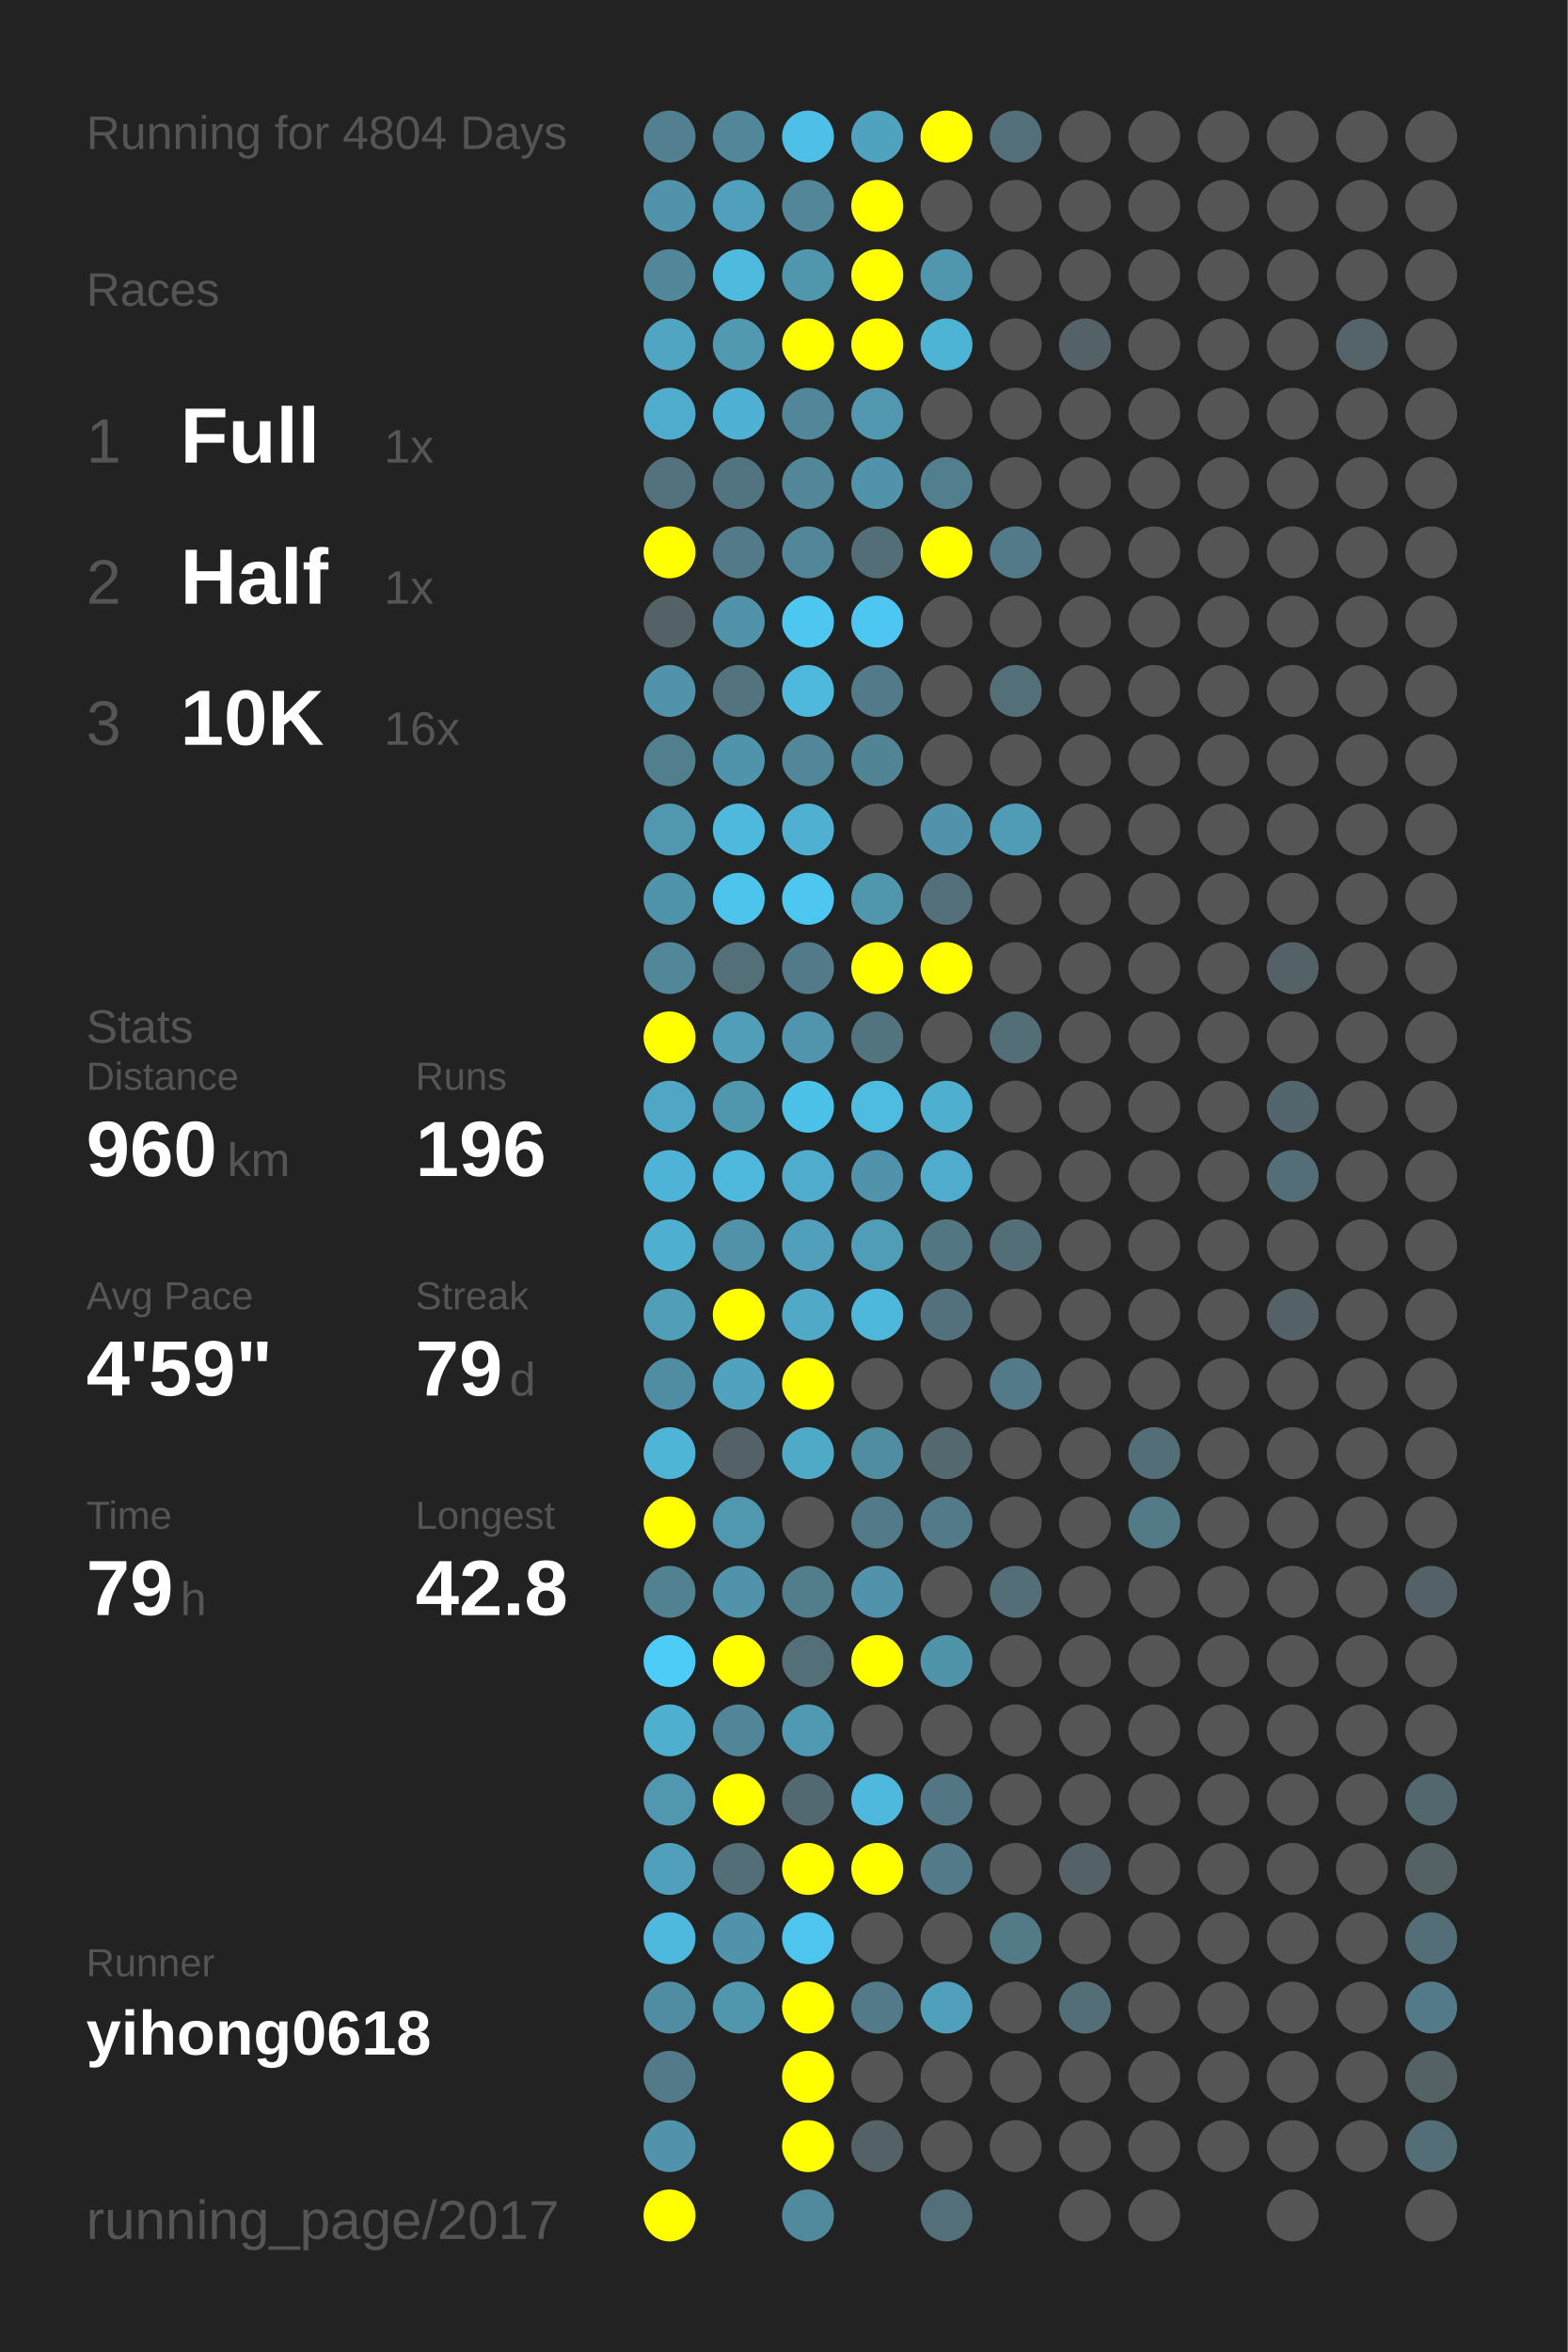
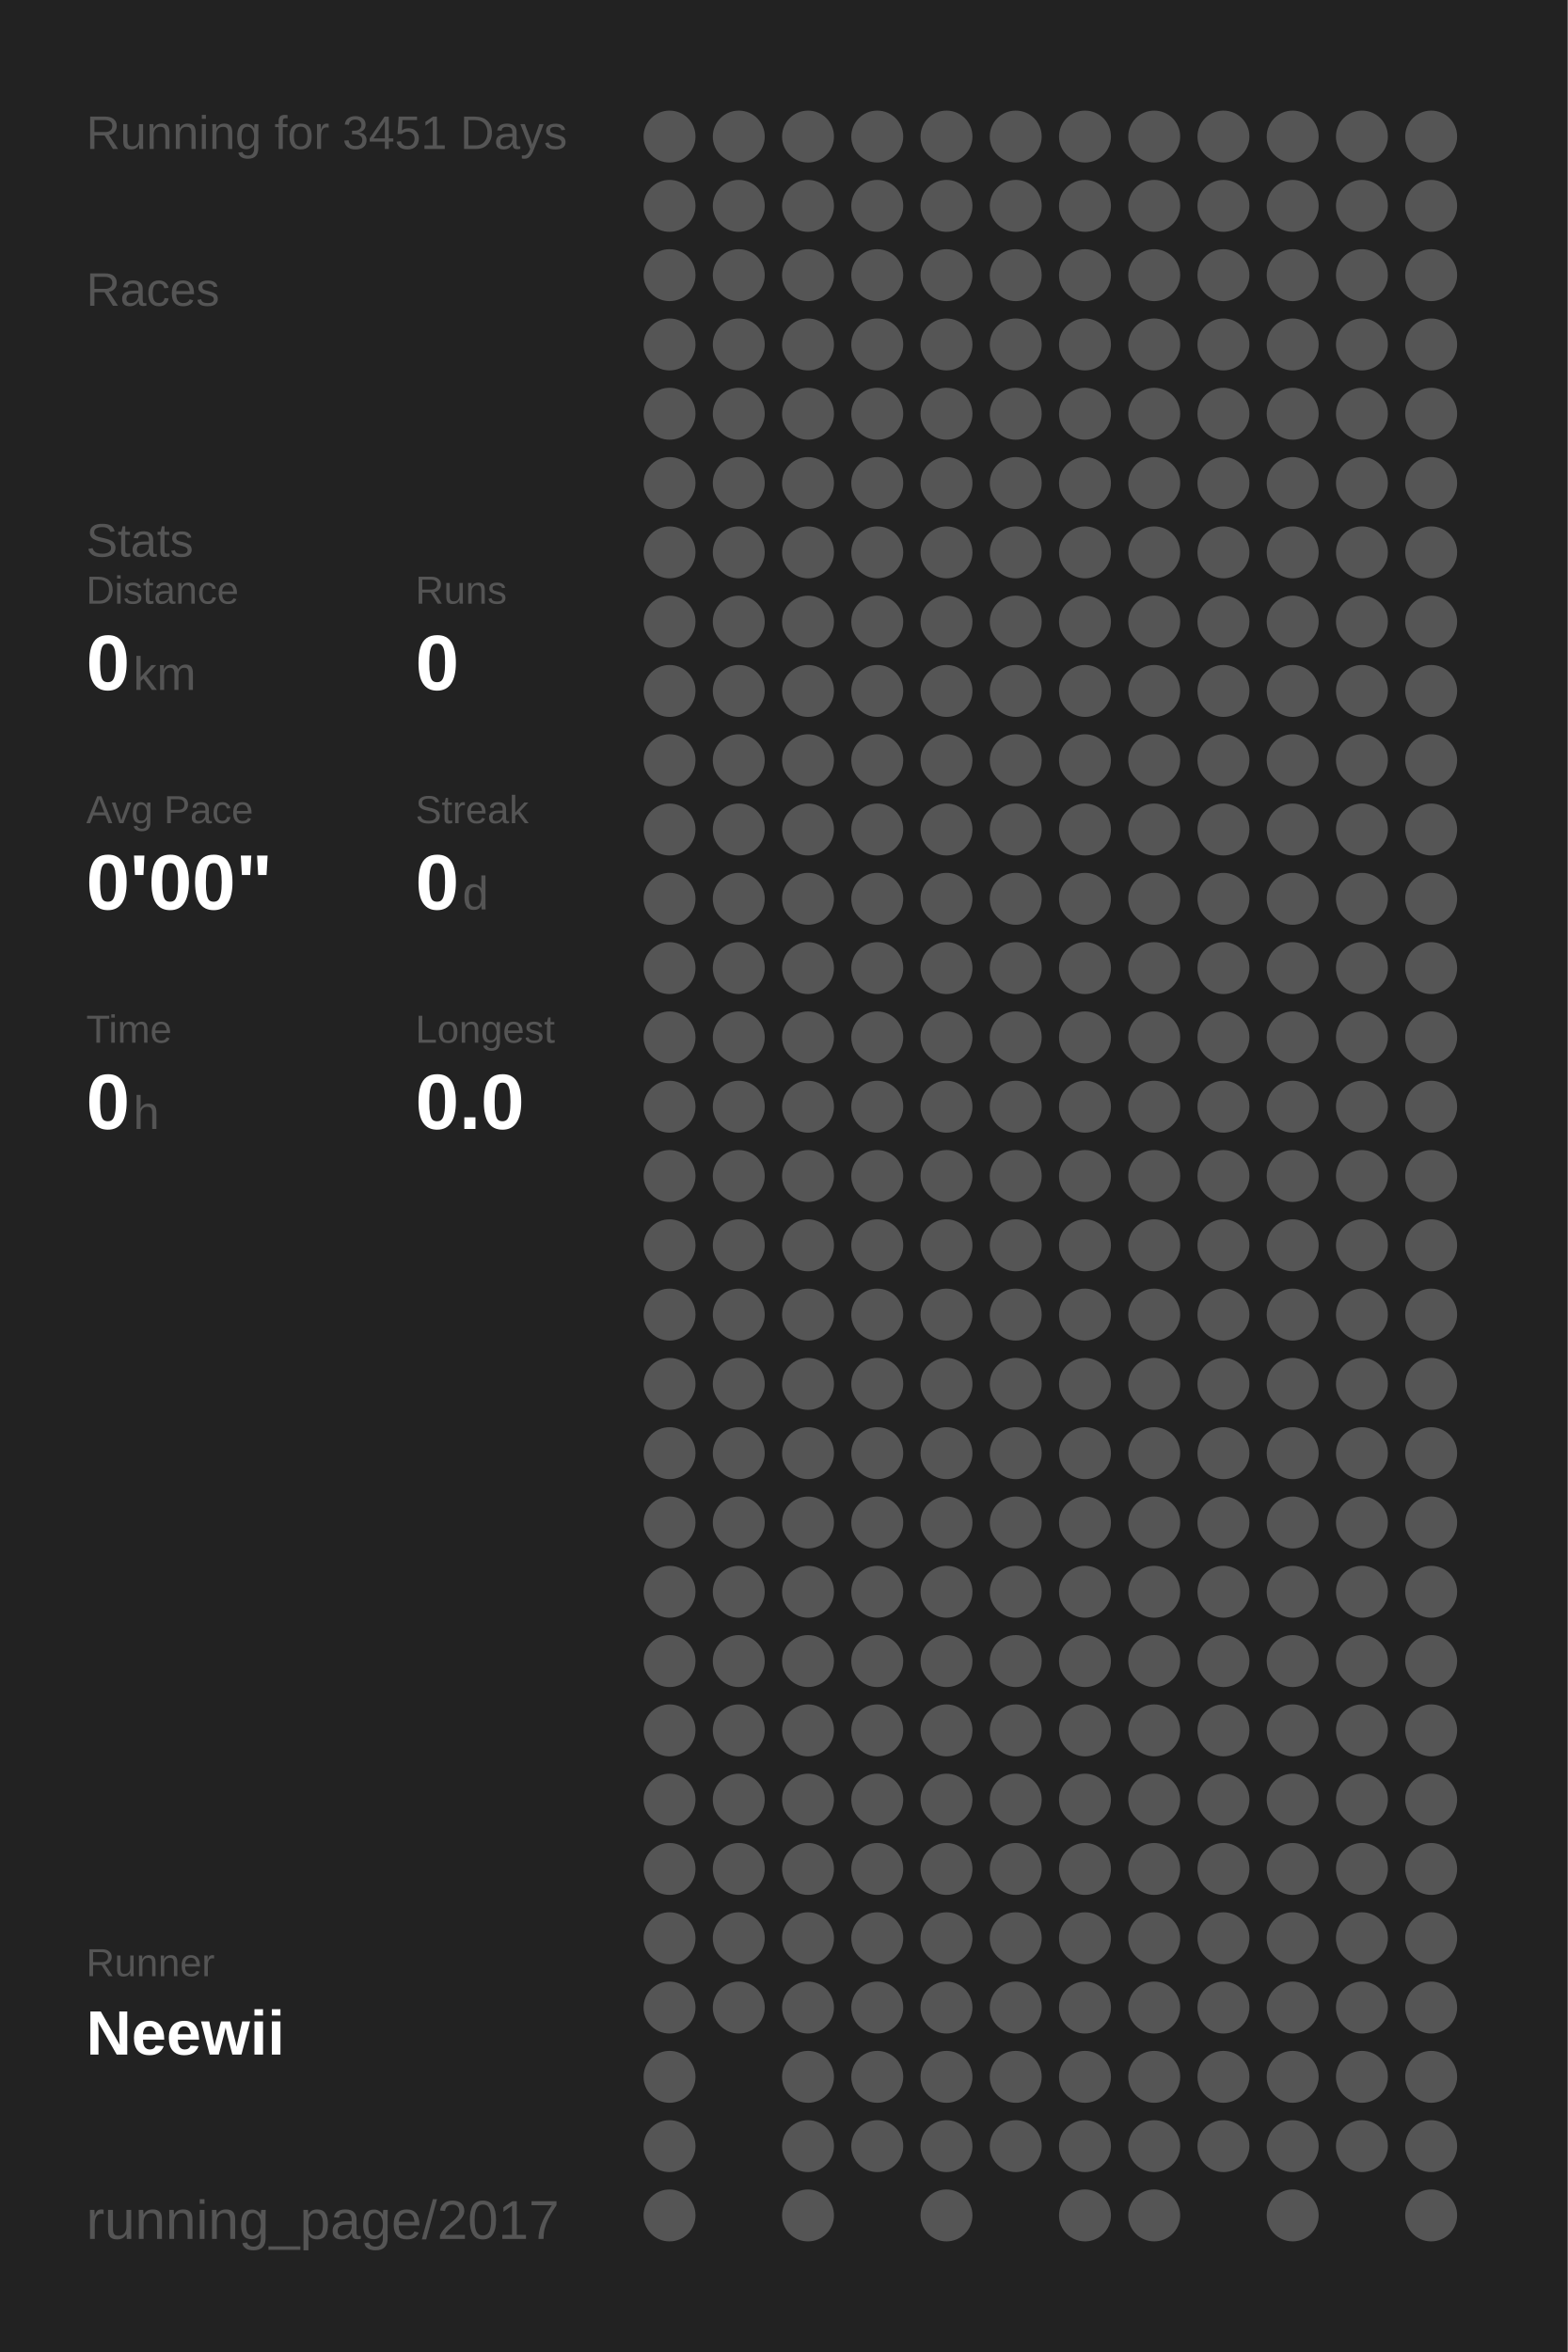
<svg xmlns="http://www.w3.org/2000/svg" baseProfile="full" height="300mm" version="1.1" viewBox="0,0,200,300" width="200mm">
  <defs />
  <rect fill="#222222" height="300" width="200" x="0" y="0" />
-   <text fill="#555555" style="font-size:6px; font-family:Arial;" x="11" y="19">Running for 4804 Days</text>
+   <text fill="#555555" style="font-size:6px; font-family:Arial;" x="11" y="19">Running for 3451 Days</text>
  <text fill="#555555" style="font-size:6px; font-family:Arial;" x="11" y="39">Races</text>
-   <text fill="#555555" style="font-size:8px; font-family:Arial;" x="11" y="59">1</text>
-   <text fill="#FFFFFF" style="font-size:10px; font-family:Arial; font-weight:bold;" x="23" y="59">Full</text>
-   <text fill="#555555" style="font-size:6px; font-family:Arial;" x="49" y="59">1x</text>
-   <text fill="#555555" style="font-size:8px; font-family:Arial;" x="11" y="77">2</text>
-   <text fill="#FFFFFF" style="font-size:10px; font-family:Arial; font-weight:bold;" x="23" y="77">Half</text>
-   <text fill="#555555" style="font-size:6px; font-family:Arial;" x="49" y="77">1x</text>
-   <text fill="#555555" style="font-size:8px; font-family:Arial;" x="11" y="95">3</text>
-   <text fill="#FFFFFF" style="font-size:10px; font-family:Arial; font-weight:bold;" x="23" y="95">10K</text>
-   <text fill="#555555" style="font-size:6px; font-family:Arial;" x="49" y="95">16x</text>
-   <text fill="#555555" style="font-size:6px; font-family:Arial;" x="11" y="133">Stats</text>
-   <text fill="#555555" style="font-size:5px; font-family:Arial;" x="11" y="139">Distance</text>
-   <text fill="#FFFFFF" style="font-size:10px; font-family:Arial; font-weight:bold;" x="11" y="150">960</text>
-   <text fill="#555555" style="font-size:6px; font-family:Arial;" x="29" y="150">km</text>
-   <text fill="#555555" style="font-size:5px; font-family:Arial;" x="53" y="139">Runs</text>
-   <text fill="#FFFFFF" style="font-size:10px; font-family:Arial; font-weight:bold;" x="53" y="150">196</text>
-   <text fill="#555555" style="font-size:5px; font-family:Arial;" x="11" y="167">Avg Pace</text>
-   <text fill="#FFFFFF" style="font-size:10px; font-family:Arial; font-weight:bold;" x="11" y="178">4'59"</text>
-   <text fill="#555555" style="font-size:5px; font-family:Arial;" x="53" y="167">Streak</text>
-   <text fill="#FFFFFF" style="font-size:10px; font-family:Arial; font-weight:bold;" x="53" y="178">79</text>
-   <text fill="#555555" style="font-size:6px; font-family:Arial;" x="65" y="178">d</text>
-   <text fill="#555555" style="font-size:5px; font-family:Arial;" x="11" y="195">Time</text>
-   <text fill="#FFFFFF" style="font-size:10px; font-family:Arial; font-weight:bold;" x="11" y="206">79</text>
-   <text fill="#555555" style="font-size:6px; font-family:Arial;" x="23" y="206">h</text>
-   <text fill="#555555" style="font-size:5px; font-family:Arial;" x="53" y="195">Longest</text>
-   <text fill="#FFFFFF" style="font-size:10px; font-family:Arial; font-weight:bold;" x="53" y="206">42.8</text>
+   <text fill="#555555" style="font-size:6px; font-family:Arial;" x="11" y="71">Stats</text>
+   <text fill="#555555" style="font-size:5px; font-family:Arial;" x="11" y="77">Distance</text>
+   <text fill="#FFFFFF" style="font-size:10px; font-family:Arial; font-weight:bold;" x="11" y="88">0</text>
+   <text fill="#555555" style="font-size:6px; font-family:Arial;" x="17" y="88">km</text>
+   <text fill="#555555" style="font-size:5px; font-family:Arial;" x="53" y="77">Runs</text>
+   <text fill="#FFFFFF" style="font-size:10px; font-family:Arial; font-weight:bold;" x="53" y="88">0</text>
+   <text fill="#555555" style="font-size:5px; font-family:Arial;" x="11" y="105">Avg Pace</text>
+   <text fill="#FFFFFF" style="font-size:10px; font-family:Arial; font-weight:bold;" x="11" y="116">0'00"</text>
+   <text fill="#555555" style="font-size:5px; font-family:Arial;" x="53" y="105">Streak</text>
+   <text fill="#FFFFFF" style="font-size:10px; font-family:Arial; font-weight:bold;" x="53" y="116">0</text>
+   <text fill="#555555" style="font-size:6px; font-family:Arial;" x="59" y="116">d</text>
+   <text fill="#555555" style="font-size:5px; font-family:Arial;" x="11" y="133">Time</text>
+   <text fill="#FFFFFF" style="font-size:10px; font-family:Arial; font-weight:bold;" x="11" y="144">0</text>
+   <text fill="#555555" style="font-size:6px; font-family:Arial;" x="17" y="144">h</text>
+   <text fill="#555555" style="font-size:5px; font-family:Arial;" x="53" y="133">Longest</text>
+   <text fill="#FFFFFF" style="font-size:10px; font-family:Arial; font-weight:bold;" x="53" y="144">0.0</text>
  <text fill="#555555" style="font-size:5px; font-family:Arial;" x="11" y="252.065">Runner</text>
-   <text fill="#FFFFFF" style="font-size:8px; font-family:Arial; font-weight:bold;" x="11" y="262.065">yihong0618</text>
+   <text fill="#FFFFFF" style="font-size:8px; font-family:Arial; font-weight:bold;" x="11" y="262.065">Neewii</text>
  <text fill="#555555" style="font-size:7px; font-family:Arial;" x="11" y="285.581">running_page/2017</text>
-   <circle cx="85.417" cy="17.419" fill="#528090" r="3.312" />
-   <circle cx="85.417" cy="26.258" fill="#5093aa" r="3.312" />
-   <circle cx="85.417" cy="35.097" fill="#518799" r="3.312" />
-   <circle cx="85.417" cy="43.935" fill="#4fa5c2" r="3.312" />
-   <circle cx="85.417" cy="52.774" fill="#4faccc" r="3.312" />
-   <circle cx="85.417" cy="61.613" fill="#53727d" r="3.312" />
-   <circle cx="85.417" cy="70.452" fill="#FFFF00" r="3.312" />
-   <circle cx="85.417" cy="79.29" fill="#546166" r="3.312" />
-   <circle cx="85.417" cy="88.129" fill="#5093aa" r="3.312" />
-   <circle cx="85.417" cy="96.968" fill="#527f8e" r="3.312" />
-   <circle cx="85.417" cy="105.806" fill="#5097af" r="3.312" />
-   <circle cx="85.417" cy="114.645" fill="#5094ab" r="3.312" />
-   <circle cx="85.417" cy="123.484" fill="#518799" r="3.312" />
-   <circle cx="85.417" cy="132.323" fill="#FFFF00" r="3.312" />
-   <circle cx="85.417" cy="141.161" fill="#4fa7c5" r="3.312" />
-   <circle cx="85.417" cy="150" fill="#4eb3d6" r="3.312" />
-   <circle cx="85.417" cy="158.839" fill="#4fafd0" r="3.312" />
-   <circle cx="85.417" cy="167.677" fill="#509eb8" r="3.312" />
-   <circle cx="85.417" cy="176.516" fill="#518da2" r="3.312" />
-   <circle cx="85.417" cy="185.355" fill="#4eb5d7" r="3.312" />
-   <circle cx="85.417" cy="194.194" fill="#FFFF00" r="3.312" />
-   <circle cx="85.417" cy="203.032" fill="#528191" r="3.312" />
-   <circle cx="85.417" cy="211.871" fill="#4dccf8" r="3.312" />
-   <circle cx="85.417" cy="220.71" fill="#4fafcf" r="3.312" />
-   <circle cx="85.417" cy="229.548" fill="#5097af" r="3.312" />
-   <circle cx="85.417" cy="238.387" fill="#50a0bb" r="3.312" />
-   <circle cx="85.417" cy="247.226" fill="#4eb9dd" r="3.312" />
-   <circle cx="85.417" cy="256.065" fill="#518da2" r="3.312" />
-   <circle cx="85.417" cy="264.903" fill="#527a88" r="3.312" />
-   <circle cx="85.417" cy="273.742" fill="#5093aa" r="3.312" />
-   <circle cx="85.417" cy="282.581" fill="#FFFF00" r="3.312" />
-   <circle cx="94.25" cy="17.419" fill="#518799" r="3.312" />
-   <circle cx="94.25" cy="26.258" fill="#50a0bb" r="3.312" />
-   <circle cx="94.25" cy="35.097" fill="#4ebade" r="3.312" />
-   <circle cx="94.25" cy="43.935" fill="#5099b1" r="3.312" />
-   <circle cx="94.25" cy="52.774" fill="#4fb1d3" r="3.312" />
-   <circle cx="94.25" cy="61.613" fill="#527480" r="3.312" />
-   <circle cx="94.25" cy="70.452" fill="#527a88" r="3.312" />
-   <circle cx="94.25" cy="79.29" fill="#5093aa" r="3.312" />
-   <circle cx="94.25" cy="88.129" fill="#53737e" r="3.312" />
-   <circle cx="94.25" cy="96.968" fill="#5094ab" r="3.312" />
-   <circle cx="94.25" cy="105.806" fill="#4eb9dd" r="3.312" />
-   <circle cx="94.25" cy="114.645" fill="#4dc4ec" r="3.312" />
-   <circle cx="94.25" cy="123.484" fill="#536f78" r="3.312" />
-   <circle cx="94.25" cy="132.323" fill="#509eb8" r="3.312" />
-   <circle cx="94.25" cy="141.161" fill="#5097ae" r="3.312" />
-   <circle cx="94.25" cy="150" fill="#4eb9dd" r="3.312" />
-   <circle cx="94.25" cy="158.839" fill="#5192a8" r="3.312" />
-   <circle cx="94.25" cy="167.677" fill="#FFFF00" r="3.312" />
-   <circle cx="94.25" cy="176.516" fill="#50a2be" r="3.312" />
-   <circle cx="94.25" cy="185.355" fill="#546166" r="3.312" />
-   <circle cx="94.25" cy="194.194" fill="#5097b0" r="3.312" />
-   <circle cx="94.25" cy="203.032" fill="#5093aa" r="3.312" />
-   <circle cx="94.25" cy="211.871" fill="#FFFF00" r="3.312" />
-   <circle cx="94.25" cy="220.71" fill="#518698" r="3.312" />
-   <circle cx="94.25" cy="229.548" fill="#FFFF00" r="3.312" />
-   <circle cx="94.25" cy="238.387" fill="#536e77" r="3.312" />
-   <circle cx="94.25" cy="247.226" fill="#5093aa" r="3.312" />
-   <circle cx="94.25" cy="256.065" fill="#5096ad" r="3.312" />
-   <circle cx="103.083" cy="17.419" fill="#4ebfe6" r="3.312" />
-   <circle cx="103.083" cy="26.258" fill="#518799" r="3.312" />
-   <circle cx="103.083" cy="35.097" fill="#5096ad" r="3.312" />
-   <circle cx="103.083" cy="43.935" fill="#FFFF00" r="3.312" />
-   <circle cx="103.083" cy="52.774" fill="#518799" r="3.312" />
-   <circle cx="103.083" cy="61.613" fill="#518799" r="3.312" />
-   <circle cx="103.083" cy="70.452" fill="#518799" r="3.312" />
-   <circle cx="103.083" cy="79.29" fill="#4dc7f0" r="3.312" />
-   <circle cx="103.083" cy="88.129" fill="#4eb9dd" r="3.312" />
-   <circle cx="103.083" cy="96.968" fill="#518799" r="3.312" />
-   <circle cx="103.083" cy="105.806" fill="#4fb0d1" r="3.312" />
-   <circle cx="103.083" cy="114.645" fill="#4dc7f0" r="3.312" />
-   <circle cx="103.083" cy="123.484" fill="#527a88" r="3.312" />
-   <circle cx="103.083" cy="132.323" fill="#5095ad" r="3.312" />
-   <circle cx="103.083" cy="141.161" fill="#4dc2e9" r="3.312" />
-   <circle cx="103.083" cy="150" fill="#4faccc" r="3.312" />
-   <circle cx="103.083" cy="158.839" fill="#50a0bb" r="3.312" />
-   <circle cx="103.083" cy="167.677" fill="#4fa9c7" r="3.312" />
-   <circle cx="103.083" cy="176.516" fill="#FFFF00" r="3.312" />
-   <circle cx="103.083" cy="185.355" fill="#4faac8" r="3.312" />
+   <circle cx="85.417" cy="17.419" fill="#555555" r="3.312" />
+   <circle cx="85.417" cy="26.258" fill="#555555" r="3.312" />
+   <circle cx="85.417" cy="35.097" fill="#555555" r="3.312" />
+   <circle cx="85.417" cy="43.935" fill="#555555" r="3.312" />
+   <circle cx="85.417" cy="52.774" fill="#555555" r="3.312" />
+   <circle cx="85.417" cy="61.613" fill="#555555" r="3.312" />
+   <circle cx="85.417" cy="70.452" fill="#555555" r="3.312" />
+   <circle cx="85.417" cy="79.29" fill="#555555" r="3.312" />
+   <circle cx="85.417" cy="88.129" fill="#555555" r="3.312" />
+   <circle cx="85.417" cy="96.968" fill="#555555" r="3.312" />
+   <circle cx="85.417" cy="105.806" fill="#555555" r="3.312" />
+   <circle cx="85.417" cy="114.645" fill="#555555" r="3.312" />
+   <circle cx="85.417" cy="123.484" fill="#555555" r="3.312" />
+   <circle cx="85.417" cy="132.323" fill="#555555" r="3.312" />
+   <circle cx="85.417" cy="141.161" fill="#555555" r="3.312" />
+   <circle cx="85.417" cy="150" fill="#555555" r="3.312" />
+   <circle cx="85.417" cy="158.839" fill="#555555" r="3.312" />
+   <circle cx="85.417" cy="167.677" fill="#555555" r="3.312" />
+   <circle cx="85.417" cy="176.516" fill="#555555" r="3.312" />
+   <circle cx="85.417" cy="185.355" fill="#555555" r="3.312" />
+   <circle cx="85.417" cy="194.194" fill="#555555" r="3.312" />
+   <circle cx="85.417" cy="203.032" fill="#555555" r="3.312" />
+   <circle cx="85.417" cy="211.871" fill="#555555" r="3.312" />
+   <circle cx="85.417" cy="220.71" fill="#555555" r="3.312" />
+   <circle cx="85.417" cy="229.548" fill="#555555" r="3.312" />
+   <circle cx="85.417" cy="238.387" fill="#555555" r="3.312" />
+   <circle cx="85.417" cy="247.226" fill="#555555" r="3.312" />
+   <circle cx="85.417" cy="256.065" fill="#555555" r="3.312" />
+   <circle cx="85.417" cy="264.903" fill="#555555" r="3.312" />
+   <circle cx="85.417" cy="273.742" fill="#555555" r="3.312" />
+   <circle cx="85.417" cy="282.581" fill="#555555" r="3.312" />
+   <circle cx="94.25" cy="17.419" fill="#555555" r="3.312" />
+   <circle cx="94.25" cy="26.258" fill="#555555" r="3.312" />
+   <circle cx="94.25" cy="35.097" fill="#555555" r="3.312" />
+   <circle cx="94.25" cy="43.935" fill="#555555" r="3.312" />
+   <circle cx="94.25" cy="52.774" fill="#555555" r="3.312" />
+   <circle cx="94.25" cy="61.613" fill="#555555" r="3.312" />
+   <circle cx="94.25" cy="70.452" fill="#555555" r="3.312" />
+   <circle cx="94.25" cy="79.29" fill="#555555" r="3.312" />
+   <circle cx="94.25" cy="88.129" fill="#555555" r="3.312" />
+   <circle cx="94.25" cy="96.968" fill="#555555" r="3.312" />
+   <circle cx="94.25" cy="105.806" fill="#555555" r="3.312" />
+   <circle cx="94.25" cy="114.645" fill="#555555" r="3.312" />
+   <circle cx="94.25" cy="123.484" fill="#555555" r="3.312" />
+   <circle cx="94.25" cy="132.323" fill="#555555" r="3.312" />
+   <circle cx="94.25" cy="141.161" fill="#555555" r="3.312" />
+   <circle cx="94.25" cy="150" fill="#555555" r="3.312" />
+   <circle cx="94.25" cy="158.839" fill="#555555" r="3.312" />
+   <circle cx="94.25" cy="167.677" fill="#555555" r="3.312" />
+   <circle cx="94.25" cy="176.516" fill="#555555" r="3.312" />
+   <circle cx="94.25" cy="185.355" fill="#555555" r="3.312" />
+   <circle cx="94.25" cy="194.194" fill="#555555" r="3.312" />
+   <circle cx="94.25" cy="203.032" fill="#555555" r="3.312" />
+   <circle cx="94.25" cy="211.871" fill="#555555" r="3.312" />
+   <circle cx="94.25" cy="220.71" fill="#555555" r="3.312" />
+   <circle cx="94.25" cy="229.548" fill="#555555" r="3.312" />
+   <circle cx="94.25" cy="238.387" fill="#555555" r="3.312" />
+   <circle cx="94.25" cy="247.226" fill="#555555" r="3.312" />
+   <circle cx="94.25" cy="256.065" fill="#555555" r="3.312" />
+   <circle cx="103.083" cy="17.419" fill="#555555" r="3.312" />
+   <circle cx="103.083" cy="26.258" fill="#555555" r="3.312" />
+   <circle cx="103.083" cy="35.097" fill="#555555" r="3.312" />
+   <circle cx="103.083" cy="43.935" fill="#555555" r="3.312" />
+   <circle cx="103.083" cy="52.774" fill="#555555" r="3.312" />
+   <circle cx="103.083" cy="61.613" fill="#555555" r="3.312" />
+   <circle cx="103.083" cy="70.452" fill="#555555" r="3.312" />
+   <circle cx="103.083" cy="79.29" fill="#555555" r="3.312" />
+   <circle cx="103.083" cy="88.129" fill="#555555" r="3.312" />
+   <circle cx="103.083" cy="96.968" fill="#555555" r="3.312" />
+   <circle cx="103.083" cy="105.806" fill="#555555" r="3.312" />
+   <circle cx="103.083" cy="114.645" fill="#555555" r="3.312" />
+   <circle cx="103.083" cy="123.484" fill="#555555" r="3.312" />
+   <circle cx="103.083" cy="132.323" fill="#555555" r="3.312" />
+   <circle cx="103.083" cy="141.161" fill="#555555" r="3.312" />
+   <circle cx="103.083" cy="150" fill="#555555" r="3.312" />
+   <circle cx="103.083" cy="158.839" fill="#555555" r="3.312" />
+   <circle cx="103.083" cy="167.677" fill="#555555" r="3.312" />
+   <circle cx="103.083" cy="176.516" fill="#555555" r="3.312" />
+   <circle cx="103.083" cy="185.355" fill="#555555" r="3.312" />
  <circle cx="103.083" cy="194.194" fill="#555555" r="3.312" />
-   <circle cx="103.083" cy="203.032" fill="#527d8b" r="3.312" />
-   <circle cx="103.083" cy="211.871" fill="#536f78" r="3.312" />
-   <circle cx="103.083" cy="220.71" fill="#5099b2" r="3.312" />
-   <circle cx="103.083" cy="229.548" fill="#536971" r="3.312" />
-   <circle cx="103.083" cy="238.387" fill="#FFFF00" r="3.312" />
-   <circle cx="103.083" cy="247.226" fill="#4dc5ee" r="3.312" />
-   <circle cx="103.083" cy="256.065" fill="#FFFF00" r="3.312" />
-   <circle cx="103.083" cy="264.903" fill="#FFFF00" r="3.312" />
-   <circle cx="103.083" cy="273.742" fill="#FFFF00" r="3.312" />
-   <circle cx="103.083" cy="282.581" fill="#518a9d" r="3.312" />
-   <circle cx="111.917" cy="17.419" fill="#4fa3bf" r="3.312" />
-   <circle cx="111.917" cy="26.258" fill="#FFFF00" r="3.312" />
-   <circle cx="111.917" cy="35.097" fill="#FFFF00" r="3.312" />
-   <circle cx="111.917" cy="43.935" fill="#FFFF00" r="3.312" />
-   <circle cx="111.917" cy="52.774" fill="#5097af" r="3.312" />
-   <circle cx="111.917" cy="61.613" fill="#5093aa" r="3.312" />
-   <circle cx="111.917" cy="70.452" fill="#536e77" r="3.312" />
-   <circle cx="111.917" cy="79.29" fill="#4dc7f1" r="3.312" />
-   <circle cx="111.917" cy="88.129" fill="#527a88" r="3.312" />
-   <circle cx="111.917" cy="96.968" fill="#518495" r="3.312" />
+   <circle cx="103.083" cy="203.032" fill="#555555" r="3.312" />
+   <circle cx="103.083" cy="211.871" fill="#555555" r="3.312" />
+   <circle cx="103.083" cy="220.71" fill="#555555" r="3.312" />
+   <circle cx="103.083" cy="229.548" fill="#555555" r="3.312" />
+   <circle cx="103.083" cy="238.387" fill="#555555" r="3.312" />
+   <circle cx="103.083" cy="247.226" fill="#555555" r="3.312" />
+   <circle cx="103.083" cy="256.065" fill="#555555" r="3.312" />
+   <circle cx="103.083" cy="264.903" fill="#555555" r="3.312" />
+   <circle cx="103.083" cy="273.742" fill="#555555" r="3.312" />
+   <circle cx="103.083" cy="282.581" fill="#555555" r="3.312" />
+   <circle cx="111.917" cy="17.419" fill="#555555" r="3.312" />
+   <circle cx="111.917" cy="26.258" fill="#555555" r="3.312" />
+   <circle cx="111.917" cy="35.097" fill="#555555" r="3.312" />
+   <circle cx="111.917" cy="43.935" fill="#555555" r="3.312" />
+   <circle cx="111.917" cy="52.774" fill="#555555" r="3.312" />
+   <circle cx="111.917" cy="61.613" fill="#555555" r="3.312" />
+   <circle cx="111.917" cy="70.452" fill="#555555" r="3.312" />
+   <circle cx="111.917" cy="79.29" fill="#555555" r="3.312" />
+   <circle cx="111.917" cy="88.129" fill="#555555" r="3.312" />
+   <circle cx="111.917" cy="96.968" fill="#555555" r="3.312" />
  <circle cx="111.917" cy="105.806" fill="#555555" r="3.312" />
-   <circle cx="111.917" cy="114.645" fill="#5096ad" r="3.312" />
-   <circle cx="111.917" cy="123.484" fill="#FFFF00" r="3.312" />
-   <circle cx="111.917" cy="132.323" fill="#52747f" r="3.312" />
-   <circle cx="111.917" cy="141.161" fill="#4ebbe0" r="3.312" />
-   <circle cx="111.917" cy="150" fill="#5093aa" r="3.312" />
-   <circle cx="111.917" cy="158.839" fill="#509db7" r="3.312" />
-   <circle cx="111.917" cy="167.677" fill="#4eb8dc" r="3.312" />
+   <circle cx="111.917" cy="114.645" fill="#555555" r="3.312" />
+   <circle cx="111.917" cy="123.484" fill="#555555" r="3.312" />
+   <circle cx="111.917" cy="132.323" fill="#555555" r="3.312" />
+   <circle cx="111.917" cy="141.161" fill="#555555" r="3.312" />
+   <circle cx="111.917" cy="150" fill="#555555" r="3.312" />
+   <circle cx="111.917" cy="158.839" fill="#555555" r="3.312" />
+   <circle cx="111.917" cy="167.677" fill="#555555" r="3.312" />
  <circle cx="111.917" cy="176.516" fill="#555555" r="3.312" />
-   <circle cx="111.917" cy="185.355" fill="#518da1" r="3.312" />
-   <circle cx="111.917" cy="194.194" fill="#527a88" r="3.312" />
-   <circle cx="111.917" cy="203.032" fill="#5093aa" r="3.312" />
-   <circle cx="111.917" cy="211.871" fill="#FFFF00" r="3.312" />
+   <circle cx="111.917" cy="185.355" fill="#555555" r="3.312" />
+   <circle cx="111.917" cy="194.194" fill="#555555" r="3.312" />
+   <circle cx="111.917" cy="203.032" fill="#555555" r="3.312" />
+   <circle cx="111.917" cy="211.871" fill="#555555" r="3.312" />
  <circle cx="111.917" cy="220.71" fill="#555555" r="3.312" />
-   <circle cx="111.917" cy="229.548" fill="#4eb9dd" r="3.312" />
-   <circle cx="111.917" cy="238.387" fill="#FFFF00" r="3.312" />
+   <circle cx="111.917" cy="229.548" fill="#555555" r="3.312" />
+   <circle cx="111.917" cy="238.387" fill="#555555" r="3.312" />
  <circle cx="111.917" cy="247.226" fill="#555555" r="3.312" />
-   <circle cx="111.917" cy="256.065" fill="#527a88" r="3.312" />
+   <circle cx="111.917" cy="256.065" fill="#555555" r="3.312" />
  <circle cx="111.917" cy="264.903" fill="#555555" r="3.312" />
-   <circle cx="111.917" cy="273.742" fill="#546166" r="3.312" />
-   <circle cx="120.75" cy="17.419" fill="#FFFF00" r="3.312" />
+   <circle cx="111.917" cy="273.742" fill="#555555" r="3.312" />
+   <circle cx="120.75" cy="17.419" fill="#555555" r="3.312" />
  <circle cx="120.75" cy="26.258" fill="#555555" r="3.312" />
-   <circle cx="120.75" cy="35.097" fill="#5096ae" r="3.312" />
-   <circle cx="120.75" cy="43.935" fill="#4eb4d6" r="3.312" />
+   <circle cx="120.75" cy="35.097" fill="#555555" r="3.312" />
+   <circle cx="120.75" cy="43.935" fill="#555555" r="3.312" />
  <circle cx="120.75" cy="52.774" fill="#555555" r="3.312" />
-   <circle cx="120.75" cy="61.613" fill="#527f8e" r="3.312" />
-   <circle cx="120.75" cy="70.452" fill="#FFFF00" r="3.312" />
+   <circle cx="120.75" cy="61.613" fill="#555555" r="3.312" />
+   <circle cx="120.75" cy="70.452" fill="#555555" r="3.312" />
  <circle cx="120.75" cy="79.29" fill="#555555" r="3.312" />
  <circle cx="120.75" cy="88.129" fill="#555555" r="3.312" />
  <circle cx="120.75" cy="96.968" fill="#555555" r="3.312" />
-   <circle cx="120.75" cy="105.806" fill="#5093aa" r="3.312" />
-   <circle cx="120.75" cy="114.645" fill="#53707a" r="3.312" />
-   <circle cx="120.75" cy="123.484" fill="#FFFF00" r="3.312" />
+   <circle cx="120.75" cy="105.806" fill="#555555" r="3.312" />
+   <circle cx="120.75" cy="114.645" fill="#555555" r="3.312" />
+   <circle cx="120.75" cy="123.484" fill="#555555" r="3.312" />
  <circle cx="120.75" cy="132.323" fill="#555555" r="3.312" />
-   <circle cx="120.75" cy="141.161" fill="#4fafcf" r="3.312" />
-   <circle cx="120.75" cy="150" fill="#4faccc" r="3.312" />
-   <circle cx="120.75" cy="158.839" fill="#527682" r="3.312" />
-   <circle cx="120.75" cy="167.677" fill="#53717c" r="3.312" />
+   <circle cx="120.75" cy="141.161" fill="#555555" r="3.312" />
+   <circle cx="120.75" cy="150" fill="#555555" r="3.312" />
+   <circle cx="120.75" cy="158.839" fill="#555555" r="3.312" />
+   <circle cx="120.75" cy="167.677" fill="#555555" r="3.312" />
  <circle cx="120.75" cy="176.516" fill="#555555" r="3.312" />
-   <circle cx="120.75" cy="185.355" fill="#53686f" r="3.312" />
-   <circle cx="120.75" cy="194.194" fill="#527a88" r="3.312" />
+   <circle cx="120.75" cy="185.355" fill="#555555" r="3.312" />
+   <circle cx="120.75" cy="194.194" fill="#555555" r="3.312" />
  <circle cx="120.75" cy="203.032" fill="#555555" r="3.312" />
-   <circle cx="120.75" cy="211.871" fill="#5094aa" r="3.312" />
+   <circle cx="120.75" cy="211.871" fill="#555555" r="3.312" />
  <circle cx="120.75" cy="220.71" fill="#555555" r="3.312" />
-   <circle cx="120.75" cy="229.548" fill="#527683" r="3.312" />
-   <circle cx="120.75" cy="238.387" fill="#527a88" r="3.312" />
+   <circle cx="120.75" cy="229.548" fill="#555555" r="3.312" />
+   <circle cx="120.75" cy="238.387" fill="#555555" r="3.312" />
  <circle cx="120.75" cy="247.226" fill="#555555" r="3.312" />
-   <circle cx="120.75" cy="256.065" fill="#50a0bb" r="3.312" />
+   <circle cx="120.75" cy="256.065" fill="#555555" r="3.312" />
  <circle cx="120.75" cy="264.903" fill="#555555" r="3.312" />
  <circle cx="120.75" cy="273.742" fill="#555555" r="3.312" />
-   <circle cx="120.75" cy="282.581" fill="#53707a" r="3.312" />
-   <circle cx="129.583" cy="17.419" fill="#536f79" r="3.312" />
+   <circle cx="120.75" cy="282.581" fill="#555555" r="3.312" />
+   <circle cx="129.583" cy="17.419" fill="#555555" r="3.312" />
  <circle cx="129.583" cy="26.258" fill="#555555" r="3.312" />
  <circle cx="129.583" cy="35.097" fill="#555555" r="3.312" />
  <circle cx="129.583" cy="43.935" fill="#555555" r="3.312" />
  <circle cx="129.583" cy="52.774" fill="#555555" r="3.312" />
  <circle cx="129.583" cy="61.613" fill="#555555" r="3.312" />
-   <circle cx="129.583" cy="70.452" fill="#527a88" r="3.312" />
+   <circle cx="129.583" cy="70.452" fill="#555555" r="3.312" />
  <circle cx="129.583" cy="79.29" fill="#555555" r="3.312" />
-   <circle cx="129.583" cy="88.129" fill="#536f78" r="3.312" />
+   <circle cx="129.583" cy="88.129" fill="#555555" r="3.312" />
  <circle cx="129.583" cy="96.968" fill="#555555" r="3.312" />
-   <circle cx="129.583" cy="105.806" fill="#509bb5" r="3.312" />
+   <circle cx="129.583" cy="105.806" fill="#555555" r="3.312" />
  <circle cx="129.583" cy="114.645" fill="#555555" r="3.312" />
  <circle cx="129.583" cy="123.484" fill="#555555" r="3.312" />
-   <circle cx="129.583" cy="132.323" fill="#536e77" r="3.312" />
+   <circle cx="129.583" cy="132.323" fill="#555555" r="3.312" />
  <circle cx="129.583" cy="141.161" fill="#555555" r="3.312" />
  <circle cx="129.583" cy="150" fill="#555555" r="3.312" />
-   <circle cx="129.583" cy="158.839" fill="#536e77" r="3.312" />
+   <circle cx="129.583" cy="158.839" fill="#555555" r="3.312" />
  <circle cx="129.583" cy="167.677" fill="#555555" r="3.312" />
-   <circle cx="129.583" cy="176.516" fill="#527a88" r="3.312" />
+   <circle cx="129.583" cy="176.516" fill="#555555" r="3.312" />
  <circle cx="129.583" cy="185.355" fill="#555555" r="3.312" />
  <circle cx="129.583" cy="194.194" fill="#555555" r="3.312" />
-   <circle cx="129.583" cy="203.032" fill="#536e77" r="3.312" />
+   <circle cx="129.583" cy="203.032" fill="#555555" r="3.312" />
  <circle cx="129.583" cy="211.871" fill="#555555" r="3.312" />
  <circle cx="129.583" cy="220.71" fill="#555555" r="3.312" />
  <circle cx="129.583" cy="229.548" fill="#555555" r="3.312" />
  <circle cx="129.583" cy="238.387" fill="#555555" r="3.312" />
-   <circle cx="129.583" cy="247.226" fill="#527a87" r="3.312" />
+   <circle cx="129.583" cy="247.226" fill="#555555" r="3.312" />
  <circle cx="129.583" cy="256.065" fill="#555555" r="3.312" />
  <circle cx="129.583" cy="264.903" fill="#555555" r="3.312" />
  <circle cx="129.583" cy="273.742" fill="#555555" r="3.312" />
  <circle cx="138.417" cy="17.419" fill="#555555" r="3.312" />
  <circle cx="138.417" cy="26.258" fill="#555555" r="3.312" />
  <circle cx="138.417" cy="35.097" fill="#555555" r="3.312" />
-   <circle cx="138.417" cy="43.935" fill="#546166" r="3.312" />
+   <circle cx="138.417" cy="43.935" fill="#555555" r="3.312" />
  <circle cx="138.417" cy="52.774" fill="#555555" r="3.312" />
  <circle cx="138.417" cy="61.613" fill="#555555" r="3.312" />
  <circle cx="138.417" cy="70.452" fill="#555555" r="3.312" />
  <circle cx="138.417" cy="79.29" fill="#555555" r="3.312" />
  <circle cx="138.417" cy="88.129" fill="#555555" r="3.312" />
  <circle cx="138.417" cy="96.968" fill="#555555" r="3.312" />
  <circle cx="138.417" cy="105.806" fill="#555555" r="3.312" />
  <circle cx="138.417" cy="114.645" fill="#555555" r="3.312" />
  <circle cx="138.417" cy="123.484" fill="#555555" r="3.312" />
  <circle cx="138.417" cy="132.323" fill="#555555" r="3.312" />
  <circle cx="138.417" cy="141.161" fill="#555555" r="3.312" />
  <circle cx="138.417" cy="150" fill="#555555" r="3.312" />
  <circle cx="138.417" cy="158.839" fill="#555555" r="3.312" />
  <circle cx="138.417" cy="167.677" fill="#555555" r="3.312" />
  <circle cx="138.417" cy="176.516" fill="#555555" r="3.312" />
  <circle cx="138.417" cy="185.355" fill="#555555" r="3.312" />
  <circle cx="138.417" cy="194.194" fill="#555555" r="3.312" />
  <circle cx="138.417" cy="203.032" fill="#555555" r="3.312" />
  <circle cx="138.417" cy="211.871" fill="#555555" r="3.312" />
  <circle cx="138.417" cy="220.71" fill="#555555" r="3.312" />
  <circle cx="138.417" cy="229.548" fill="#555555" r="3.312" />
-   <circle cx="138.417" cy="238.387" fill="#546166" r="3.312" />
+   <circle cx="138.417" cy="238.387" fill="#555555" r="3.312" />
  <circle cx="138.417" cy="247.226" fill="#555555" r="3.312" />
-   <circle cx="138.417" cy="256.065" fill="#536e77" r="3.312" />
+   <circle cx="138.417" cy="256.065" fill="#555555" r="3.312" />
  <circle cx="138.417" cy="264.903" fill="#555555" r="3.312" />
  <circle cx="138.417" cy="273.742" fill="#555555" r="3.312" />
  <circle cx="138.417" cy="282.581" fill="#555555" r="3.312" />
  <circle cx="147.25" cy="17.419" fill="#555555" r="3.312" />
  <circle cx="147.25" cy="26.258" fill="#555555" r="3.312" />
  <circle cx="147.25" cy="35.097" fill="#555555" r="3.312" />
  <circle cx="147.25" cy="43.935" fill="#555555" r="3.312" />
  <circle cx="147.25" cy="52.774" fill="#555555" r="3.312" />
  <circle cx="147.25" cy="61.613" fill="#555555" r="3.312" />
  <circle cx="147.25" cy="70.452" fill="#555555" r="3.312" />
  <circle cx="147.25" cy="79.29" fill="#555555" r="3.312" />
  <circle cx="147.25" cy="88.129" fill="#555555" r="3.312" />
  <circle cx="147.25" cy="96.968" fill="#555555" r="3.312" />
  <circle cx="147.25" cy="105.806" fill="#555555" r="3.312" />
  <circle cx="147.25" cy="114.645" fill="#555555" r="3.312" />
  <circle cx="147.25" cy="123.484" fill="#555555" r="3.312" />
  <circle cx="147.25" cy="132.323" fill="#555555" r="3.312" />
  <circle cx="147.25" cy="141.161" fill="#555555" r="3.312" />
  <circle cx="147.25" cy="150" fill="#555555" r="3.312" />
  <circle cx="147.25" cy="158.839" fill="#555555" r="3.312" />
  <circle cx="147.25" cy="167.677" fill="#555555" r="3.312" />
  <circle cx="147.25" cy="176.516" fill="#555555" r="3.312" />
-   <circle cx="147.25" cy="185.355" fill="#536e77" r="3.312" />
-   <circle cx="147.25" cy="194.194" fill="#527a87" r="3.312" />
+   <circle cx="147.25" cy="185.355" fill="#555555" r="3.312" />
+   <circle cx="147.25" cy="194.194" fill="#555555" r="3.312" />
  <circle cx="147.25" cy="203.032" fill="#555555" r="3.312" />
  <circle cx="147.25" cy="211.871" fill="#555555" r="3.312" />
  <circle cx="147.25" cy="220.71" fill="#555555" r="3.312" />
  <circle cx="147.25" cy="229.548" fill="#555555" r="3.312" />
  <circle cx="147.25" cy="238.387" fill="#555555" r="3.312" />
  <circle cx="147.25" cy="247.226" fill="#555555" r="3.312" />
  <circle cx="147.25" cy="256.065" fill="#555555" r="3.312" />
  <circle cx="147.25" cy="264.903" fill="#555555" r="3.312" />
  <circle cx="147.25" cy="273.742" fill="#555555" r="3.312" />
  <circle cx="147.25" cy="282.581" fill="#555555" r="3.312" />
  <circle cx="156.083" cy="17.419" fill="#555555" r="3.312" />
  <circle cx="156.083" cy="26.258" fill="#555555" r="3.312" />
  <circle cx="156.083" cy="35.097" fill="#555555" r="3.312" />
  <circle cx="156.083" cy="43.935" fill="#555555" r="3.312" />
  <circle cx="156.083" cy="52.774" fill="#555555" r="3.312" />
  <circle cx="156.083" cy="61.613" fill="#555555" r="3.312" />
  <circle cx="156.083" cy="70.452" fill="#555555" r="3.312" />
  <circle cx="156.083" cy="79.29" fill="#555555" r="3.312" />
  <circle cx="156.083" cy="88.129" fill="#555555" r="3.312" />
  <circle cx="156.083" cy="96.968" fill="#555555" r="3.312" />
  <circle cx="156.083" cy="105.806" fill="#555555" r="3.312" />
  <circle cx="156.083" cy="114.645" fill="#555555" r="3.312" />
  <circle cx="156.083" cy="123.484" fill="#555555" r="3.312" />
  <circle cx="156.083" cy="132.323" fill="#555555" r="3.312" />
  <circle cx="156.083" cy="141.161" fill="#555555" r="3.312" />
  <circle cx="156.083" cy="150" fill="#555555" r="3.312" />
  <circle cx="156.083" cy="158.839" fill="#555555" r="3.312" />
  <circle cx="156.083" cy="167.677" fill="#555555" r="3.312" />
  <circle cx="156.083" cy="176.516" fill="#555555" r="3.312" />
  <circle cx="156.083" cy="185.355" fill="#555555" r="3.312" />
  <circle cx="156.083" cy="194.194" fill="#555555" r="3.312" />
  <circle cx="156.083" cy="203.032" fill="#555555" r="3.312" />
  <circle cx="156.083" cy="211.871" fill="#555555" r="3.312" />
  <circle cx="156.083" cy="220.71" fill="#555555" r="3.312" />
  <circle cx="156.083" cy="229.548" fill="#555555" r="3.312" />
  <circle cx="156.083" cy="238.387" fill="#555555" r="3.312" />
  <circle cx="156.083" cy="247.226" fill="#555555" r="3.312" />
  <circle cx="156.083" cy="256.065" fill="#555555" r="3.312" />
  <circle cx="156.083" cy="264.903" fill="#555555" r="3.312" />
  <circle cx="156.083" cy="273.742" fill="#555555" r="3.312" />
  <circle cx="164.917" cy="17.419" fill="#555555" r="3.312" />
  <circle cx="164.917" cy="26.258" fill="#555555" r="3.312" />
  <circle cx="164.917" cy="35.097" fill="#555555" r="3.312" />
  <circle cx="164.917" cy="43.935" fill="#555555" r="3.312" />
  <circle cx="164.917" cy="52.774" fill="#555555" r="3.312" />
  <circle cx="164.917" cy="61.613" fill="#555555" r="3.312" />
  <circle cx="164.917" cy="70.452" fill="#555555" r="3.312" />
  <circle cx="164.917" cy="79.29" fill="#555555" r="3.312" />
  <circle cx="164.917" cy="88.129" fill="#555555" r="3.312" />
  <circle cx="164.917" cy="96.968" fill="#555555" r="3.312" />
  <circle cx="164.917" cy="105.806" fill="#555555" r="3.312" />
  <circle cx="164.917" cy="114.645" fill="#555555" r="3.312" />
-   <circle cx="164.917" cy="123.484" fill="#546166" r="3.312" />
+   <circle cx="164.917" cy="123.484" fill="#555555" r="3.312" />
  <circle cx="164.917" cy="132.323" fill="#555555" r="3.312" />
-   <circle cx="164.917" cy="141.161" fill="#53666d" r="3.312" />
-   <circle cx="164.917" cy="150" fill="#536e77" r="3.312" />
+   <circle cx="164.917" cy="141.161" fill="#555555" r="3.312" />
+   <circle cx="164.917" cy="150" fill="#555555" r="3.312" />
  <circle cx="164.917" cy="158.839" fill="#555555" r="3.312" />
-   <circle cx="164.917" cy="167.677" fill="#546267" r="3.312" />
+   <circle cx="164.917" cy="167.677" fill="#555555" r="3.312" />
  <circle cx="164.917" cy="176.516" fill="#555555" r="3.312" />
  <circle cx="164.917" cy="185.355" fill="#555555" r="3.312" />
  <circle cx="164.917" cy="194.194" fill="#555555" r="3.312" />
  <circle cx="164.917" cy="203.032" fill="#555555" r="3.312" />
  <circle cx="164.917" cy="211.871" fill="#555555" r="3.312" />
  <circle cx="164.917" cy="220.71" fill="#555555" r="3.312" />
  <circle cx="164.917" cy="229.548" fill="#555555" r="3.312" />
  <circle cx="164.917" cy="238.387" fill="#555555" r="3.312" />
  <circle cx="164.917" cy="247.226" fill="#555555" r="3.312" />
  <circle cx="164.917" cy="256.065" fill="#555555" r="3.312" />
  <circle cx="164.917" cy="264.903" fill="#555555" r="3.312" />
  <circle cx="164.917" cy="273.742" fill="#555555" r="3.312" />
  <circle cx="164.917" cy="282.581" fill="#555555" r="3.312" />
  <circle cx="173.75" cy="17.419" fill="#555555" r="3.312" />
  <circle cx="173.75" cy="26.258" fill="#555555" r="3.312" />
  <circle cx="173.75" cy="35.097" fill="#555555" r="3.312" />
-   <circle cx="173.75" cy="43.935" fill="#546469" r="3.312" />
+   <circle cx="173.75" cy="43.935" fill="#555555" r="3.312" />
  <circle cx="173.75" cy="52.774" fill="#555555" r="3.312" />
  <circle cx="173.75" cy="61.613" fill="#555555" r="3.312" />
  <circle cx="173.75" cy="70.452" fill="#555555" r="3.312" />
  <circle cx="173.75" cy="79.29" fill="#555555" r="3.312" />
  <circle cx="173.75" cy="88.129" fill="#555555" r="3.312" />
  <circle cx="173.75" cy="96.968" fill="#555555" r="3.312" />
  <circle cx="173.75" cy="105.806" fill="#555555" r="3.312" />
  <circle cx="173.75" cy="114.645" fill="#555555" r="3.312" />
  <circle cx="173.75" cy="123.484" fill="#555555" r="3.312" />
  <circle cx="173.75" cy="132.323" fill="#555555" r="3.312" />
  <circle cx="173.75" cy="141.161" fill="#555555" r="3.312" />
  <circle cx="173.75" cy="150" fill="#555555" r="3.312" />
  <circle cx="173.75" cy="158.839" fill="#555555" r="3.312" />
  <circle cx="173.75" cy="167.677" fill="#555555" r="3.312" />
  <circle cx="173.75" cy="176.516" fill="#555555" r="3.312" />
  <circle cx="173.75" cy="185.355" fill="#555555" r="3.312" />
  <circle cx="173.75" cy="194.194" fill="#555555" r="3.312" />
  <circle cx="173.75" cy="203.032" fill="#555555" r="3.312" />
  <circle cx="173.75" cy="211.871" fill="#555555" r="3.312" />
  <circle cx="173.75" cy="220.71" fill="#555555" r="3.312" />
  <circle cx="173.75" cy="229.548" fill="#555555" r="3.312" />
  <circle cx="173.75" cy="238.387" fill="#555555" r="3.312" />
  <circle cx="173.75" cy="247.226" fill="#555555" r="3.312" />
  <circle cx="173.75" cy="256.065" fill="#555555" r="3.312" />
  <circle cx="173.75" cy="264.903" fill="#555555" r="3.312" />
  <circle cx="173.75" cy="273.742" fill="#555555" r="3.312" />
  <circle cx="182.583" cy="17.419" fill="#555555" r="3.312" />
  <circle cx="182.583" cy="26.258" fill="#555555" r="3.312" />
  <circle cx="182.583" cy="35.097" fill="#555555" r="3.312" />
  <circle cx="182.583" cy="43.935" fill="#555555" r="3.312" />
  <circle cx="182.583" cy="52.774" fill="#555555" r="3.312" />
  <circle cx="182.583" cy="61.613" fill="#555555" r="3.312" />
  <circle cx="182.583" cy="70.452" fill="#555555" r="3.312" />
  <circle cx="182.583" cy="79.29" fill="#555555" r="3.312" />
  <circle cx="182.583" cy="88.129" fill="#555555" r="3.312" />
  <circle cx="182.583" cy="96.968" fill="#555555" r="3.312" />
  <circle cx="182.583" cy="105.806" fill="#555555" r="3.312" />
  <circle cx="182.583" cy="114.645" fill="#555555" r="3.312" />
  <circle cx="182.583" cy="123.484" fill="#555555" r="3.312" />
  <circle cx="182.583" cy="132.323" fill="#555555" r="3.312" />
  <circle cx="182.583" cy="141.161" fill="#555555" r="3.312" />
  <circle cx="182.583" cy="150" fill="#555555" r="3.312" />
  <circle cx="182.583" cy="158.839" fill="#555555" r="3.312" />
  <circle cx="182.583" cy="167.677" fill="#555555" r="3.312" />
  <circle cx="182.583" cy="176.516" fill="#555555" r="3.312" />
  <circle cx="182.583" cy="185.355" fill="#555555" r="3.312" />
  <circle cx="182.583" cy="194.194" fill="#555555" r="3.312" />
-   <circle cx="182.583" cy="203.032" fill="#546166" r="3.312" />
+   <circle cx="182.583" cy="203.032" fill="#555555" r="3.312" />
  <circle cx="182.583" cy="211.871" fill="#555555" r="3.312" />
  <circle cx="182.583" cy="220.71" fill="#555555" r="3.312" />
-   <circle cx="182.583" cy="229.548" fill="#53676e" r="3.312" />
-   <circle cx="182.583" cy="238.387" fill="#546266" r="3.312" />
-   <circle cx="182.583" cy="247.226" fill="#536e77" r="3.312" />
-   <circle cx="182.583" cy="256.065" fill="#527a88" r="3.312" />
-   <circle cx="182.583" cy="264.903" fill="#546266" r="3.312" />
-   <circle cx="182.583" cy="273.742" fill="#536e77" r="3.312" />
+   <circle cx="182.583" cy="229.548" fill="#555555" r="3.312" />
+   <circle cx="182.583" cy="238.387" fill="#555555" r="3.312" />
+   <circle cx="182.583" cy="247.226" fill="#555555" r="3.312" />
+   <circle cx="182.583" cy="256.065" fill="#555555" r="3.312" />
+   <circle cx="182.583" cy="264.903" fill="#555555" r="3.312" />
+   <circle cx="182.583" cy="273.742" fill="#555555" r="3.312" />
  <circle cx="182.583" cy="282.581" fill="#555555" r="3.312" />
</svg>
